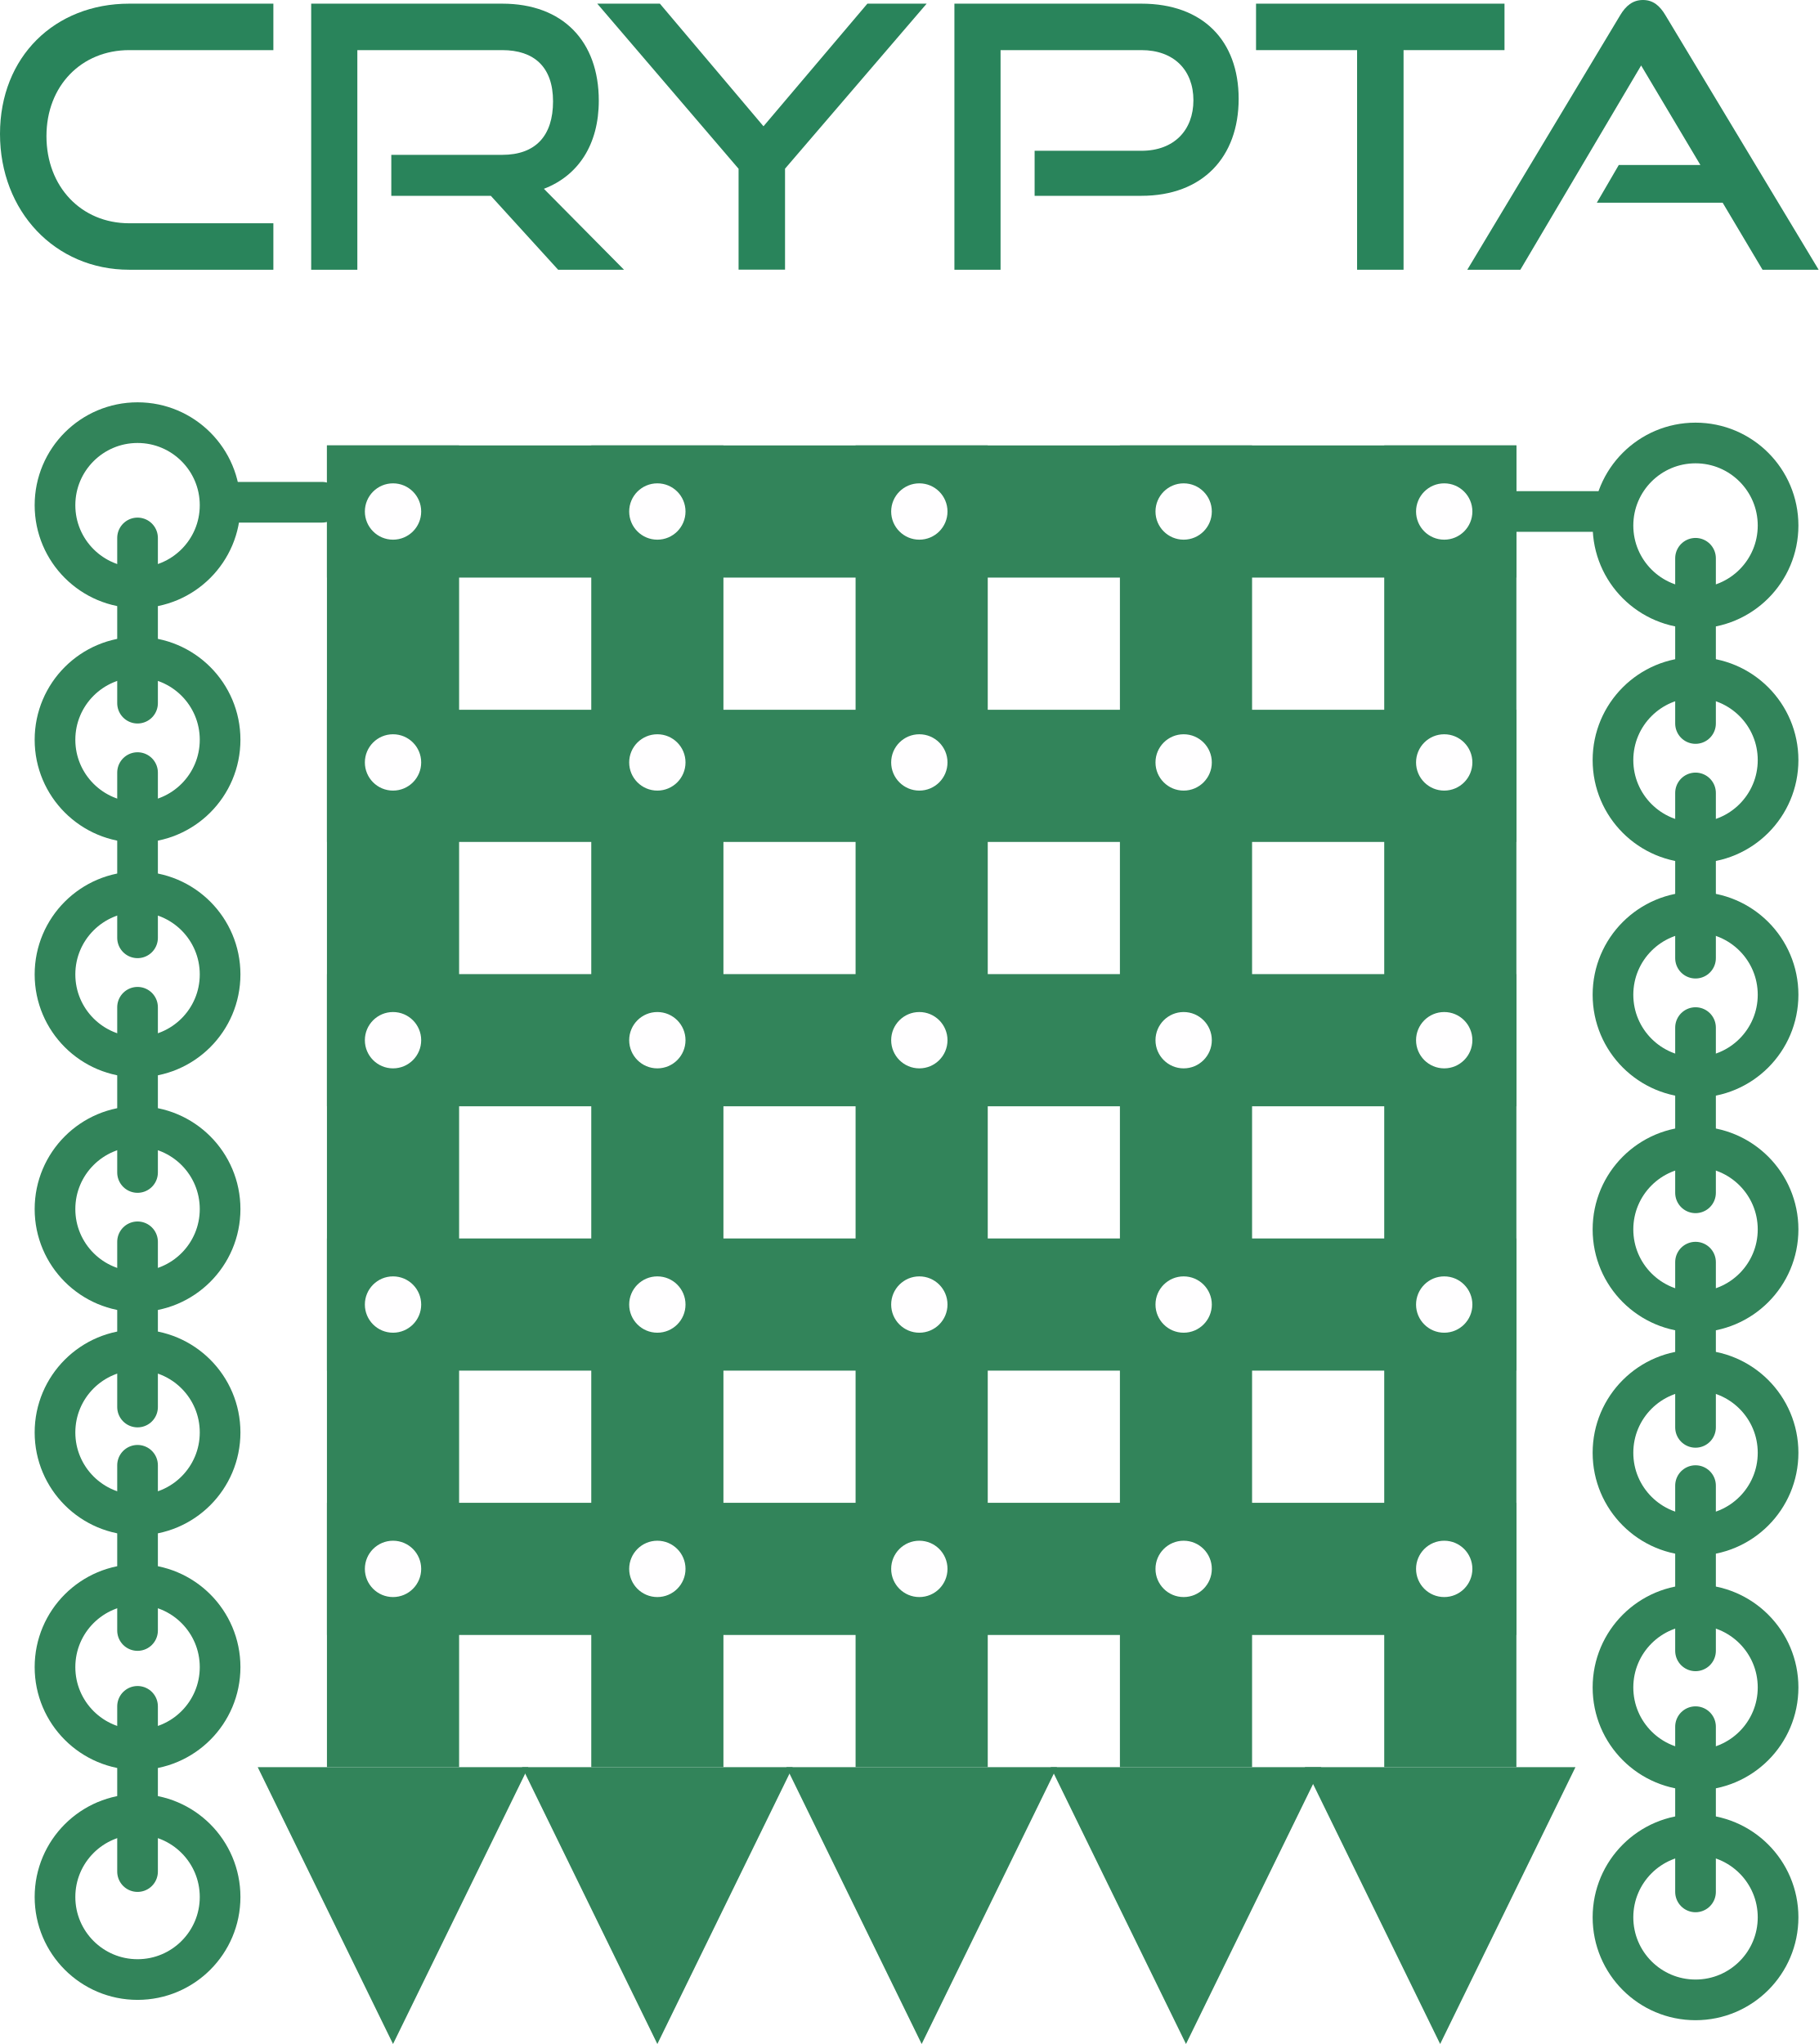
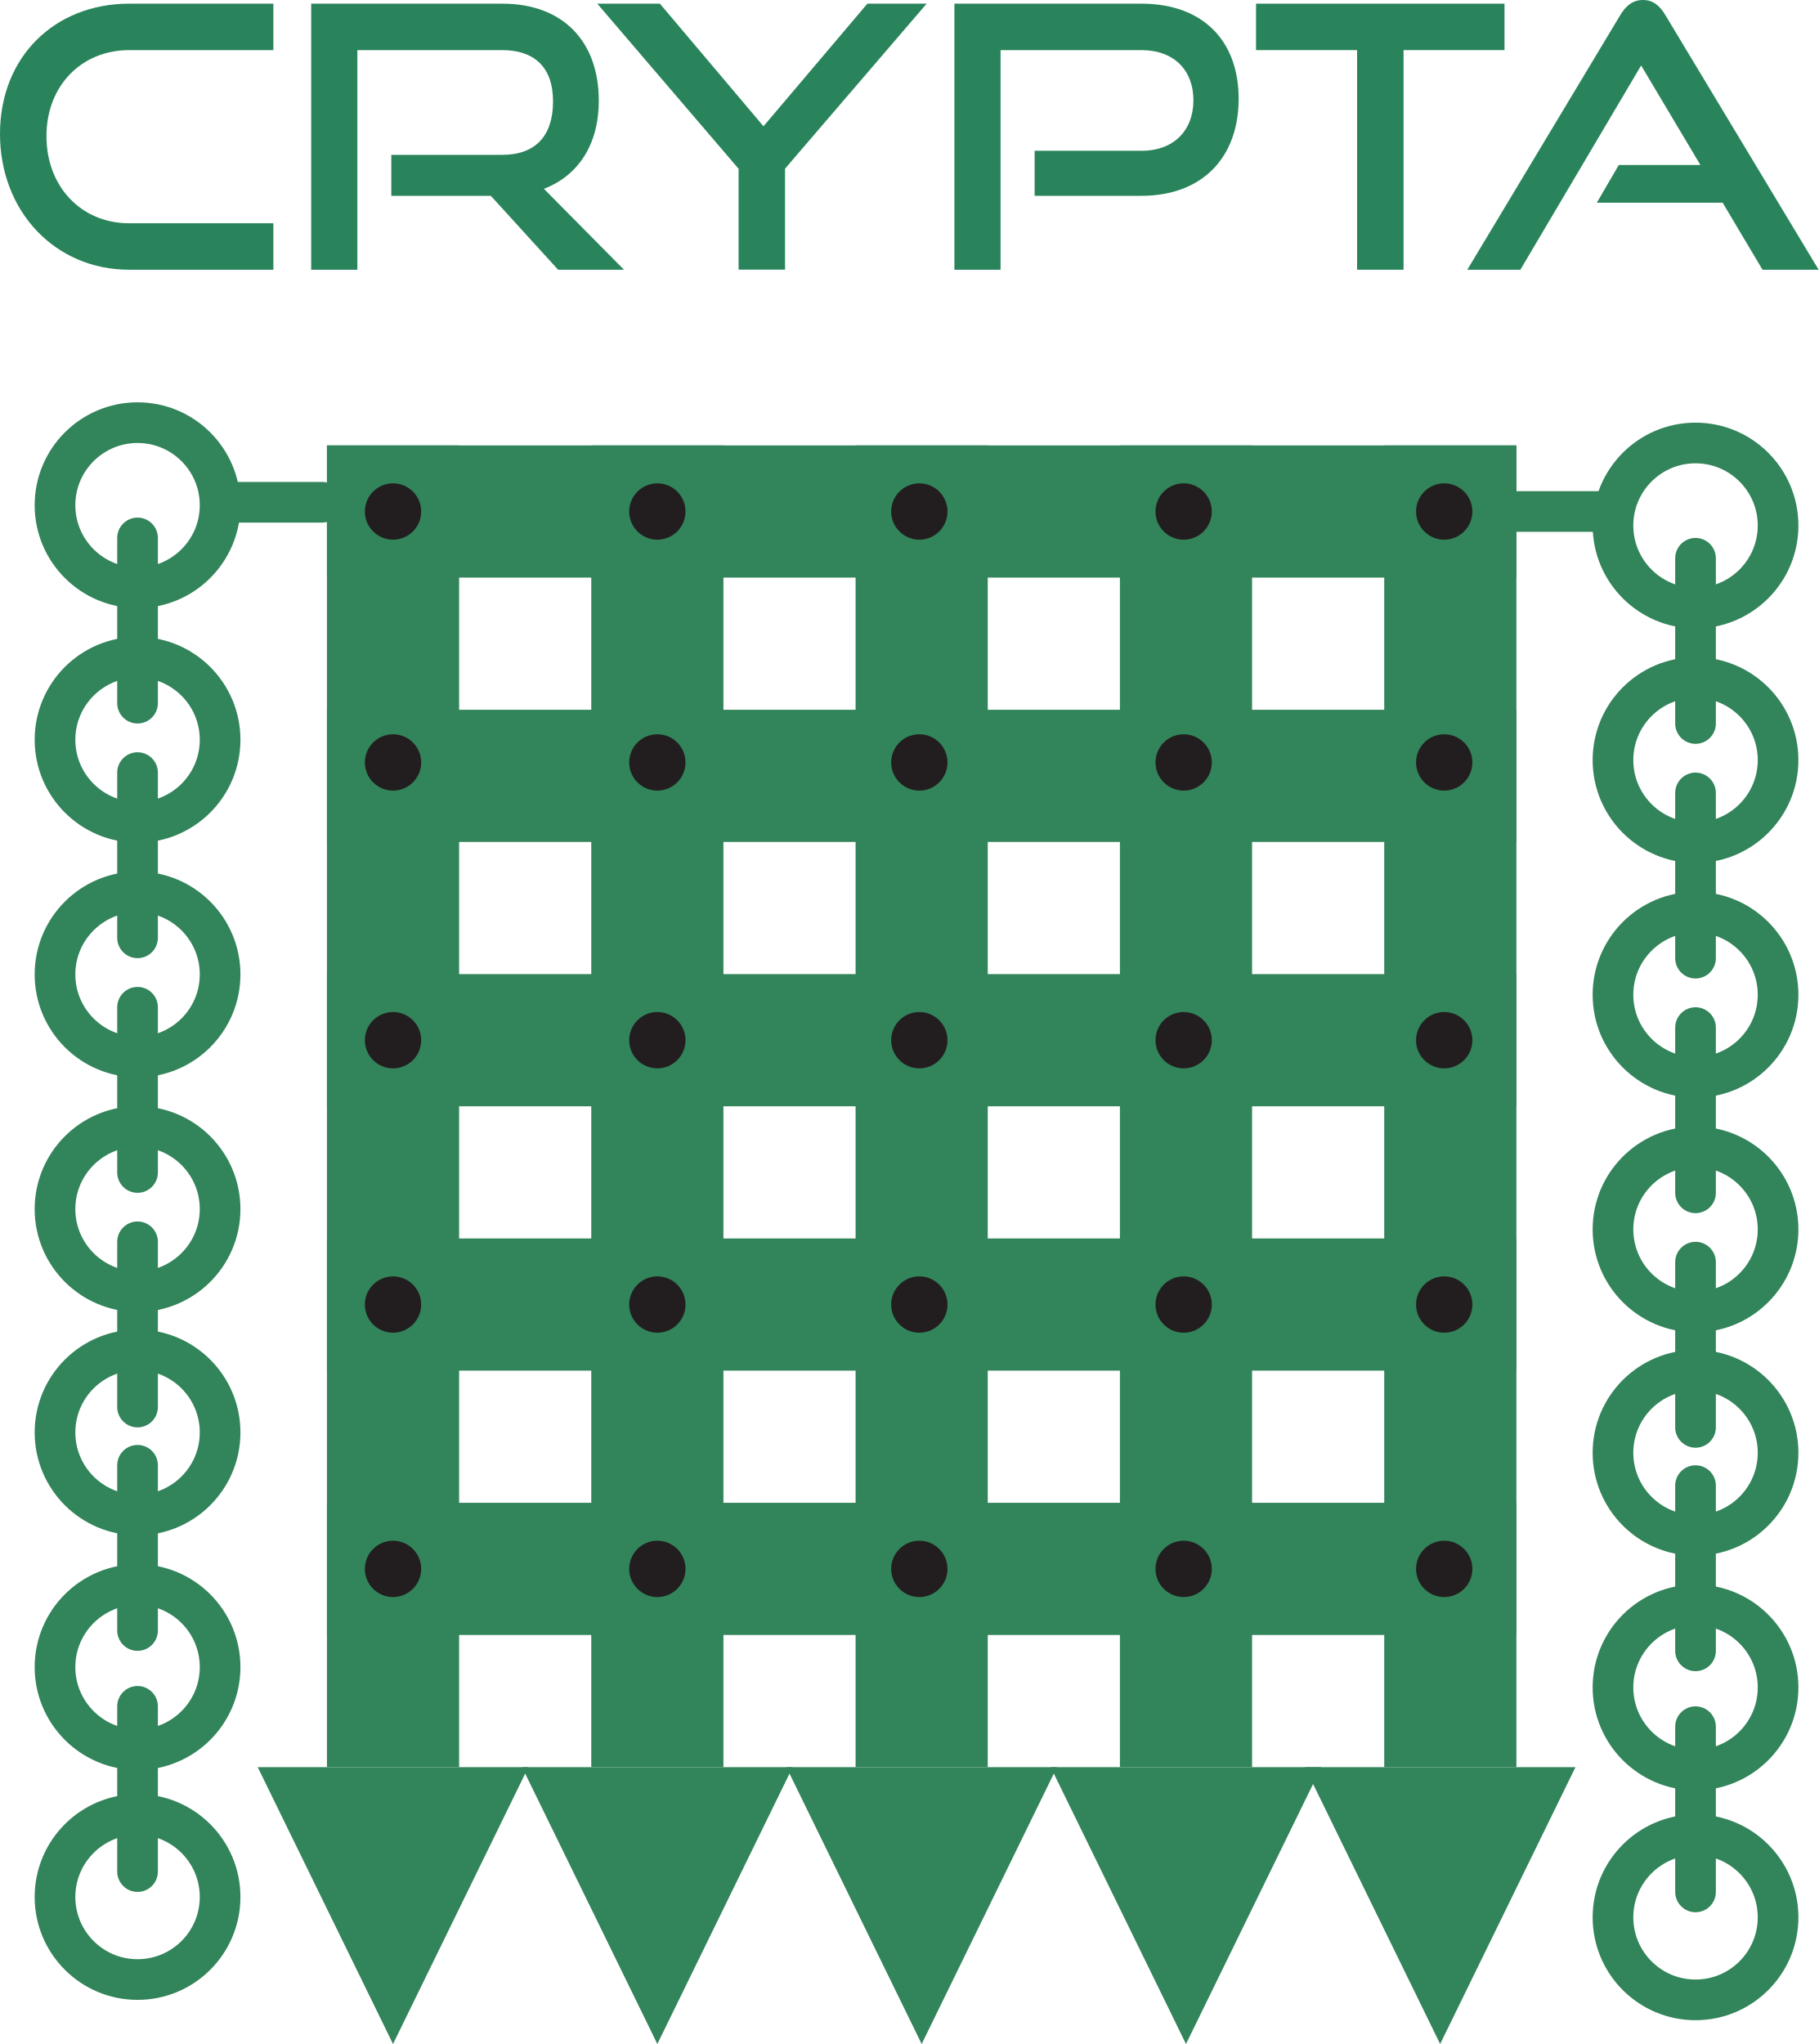
<svg xmlns="http://www.w3.org/2000/svg" id="_レイヤー_2" data-name="レイヤー 2" viewBox="0 0 178.88 201.04">
  <defs>
    <style>
      .cls-1 {
        fill: #29845b;
      }

      .cls-2 {
        fill: #32845a;
      }

-       .cls-3, .cls-4 {
+       .cls-3 {
+         fill: #221e1f;
+       }
+ 
+       .cls-4 {
        fill: #fffeff;
      }

      .cls-4, .cls-5, .cls-6, .cls-7 {
        stroke: #32845a;
        stroke-miterlimit: 10;
      }

      .cls-4, .cls-6, .cls-7 {
        stroke-width: 4px;
      }

      .cls-5 {
        stroke-width: 13px;
      }

      .cls-5, .cls-6, .cls-7 {
        fill: none;
      }

      .cls-6 {
        stroke-linecap: round;
      }
    </style>
  </defs>
  <g id="Layer_1" data-name="Layer 1">
    <line class="cls-5" x1="38.66" y1="43.81" x2="38.66" y2="173.81" />
    <line class="cls-5" x1="32.16" y1="50.31" x2="149.16" y2="50.31" />
    <line class="cls-5" x1="32.16" y1="76.31" x2="149.16" y2="76.31" />
    <line class="cls-5" x1="32.16" y1="102.31" x2="149.16" y2="102.31" />
    <line class="cls-5" x1="32.16" y1="128.31" x2="149.16" y2="128.31" />
    <line class="cls-5" x1="32.16" y1="154.31" x2="149.16" y2="154.31" />
    <line class="cls-5" x1="64.66" y1="43.81" x2="64.66" y2="173.81" />
    <line class="cls-5" x1="116.66" y1="43.81" x2="116.66" y2="173.81" />
    <line class="cls-5" x1="142.66" y1="43.81" x2="142.66" y2="173.81" />
    <line class="cls-5" x1="90.66" y1="43.81" x2="90.66" y2="173.81" />
    <circle class="cls-7" cx="166.78" cy="51.69" r="8.12" />
    <line class="cls-6" x1="166.78" y1="54.91" x2="166.78" y2="71.16" />
    <circle class="cls-7" cx="166.78" cy="74.76" r="8.12" />
    <circle class="cls-7" cx="166.78" cy="142.89" r="8.12" />
    <line class="cls-6" x1="166.78" y1="146.12" x2="166.78" y2="162.37" />
    <circle class="cls-7" cx="166.78" cy="165.97" r="8.12" />
    <line class="cls-6" x1="166.78" y1="77.99" x2="166.78" y2="94.24" />
    <circle class="cls-7" cx="166.78" cy="97.84" r="8.12" />
    <line class="cls-6" x1="166.78" y1="101.07" x2="166.78" y2="117.32" />
    <circle class="cls-7" cx="166.78" cy="120.92" r="8.12" />
    <line class="cls-6" x1="166.78" y1="124.14" x2="166.78" y2="140.39" />
    <circle class="cls-7" cx="166.78" cy="188.58" r="8.12" />
    <line class="cls-6" x1="166.78" y1="169.83" x2="166.78" y2="186.08" />
    <circle class="cls-7" cx="13.53" cy="49.69" r="8.12" />
    <line class="cls-6" x1="13.53" y1="52.91" x2="13.53" y2="69.16" />
    <circle class="cls-7" cx="13.53" cy="72.76" r="8.12" />
    <circle class="cls-7" cx="13.53" cy="140.89" r="8.12" />
    <line class="cls-6" x1="13.53" y1="144.12" x2="13.53" y2="160.37" />
    <circle class="cls-7" cx="13.53" cy="163.97" r="8.12" />
    <line class="cls-6" x1="13.53" y1="75.99" x2="13.53" y2="92.24" />
    <circle class="cls-7" cx="13.53" cy="95.84" r="8.12" />
    <line class="cls-6" x1="13.53" y1="99.07" x2="13.53" y2="115.32" />
    <circle class="cls-7" cx="13.53" cy="118.92" r="8.12" />
    <line class="cls-6" x1="13.53" y1="122.14" x2="13.53" y2="138.39" />
    <circle class="cls-7" cx="13.53" cy="186.58" r="8.12" />
    <line class="cls-6" x1="13.53" y1="167.83" x2="13.53" y2="184.08" />
    <polygon class="cls-2" points="64.66 201.04 51.35 173.81 77.97 173.81 64.66 201.04" />
    <polygon class="cls-2" points="38.66 201.04 25.35 173.81 51.97 173.81 38.66 201.04" />
    <polygon class="cls-2" points="90.66 201.04 77.35 173.81 103.97 173.81 90.66 201.04" />
    <polygon class="cls-2" points="116.66 201.04 103.35 173.81 129.97 173.81 116.66 201.04" />
    <polygon class="cls-2" points="141.66 201.04 128.35 173.81 154.97 173.81 141.66 201.04" />
    <circle class="cls-4" cx="38.66" cy="50.04" r="1.51" />
    <circle class="cls-3" cx="38.66" cy="50.31" r="2.77" />
    <circle class="cls-3" cx="64.66" cy="50.31" r="2.77" />
    <circle class="cls-3" cx="90.43" cy="50.31" r="2.77" />
    <circle class="cls-3" cx="116.43" cy="50.31" r="2.77" />
    <circle class="cls-3" cx="142.06" cy="50.31" r="2.77" />
    <circle class="cls-3" cx="38.66" cy="74.99" r="2.77" />
    <circle class="cls-3" cx="64.66" cy="74.99" r="2.77" />
    <circle class="cls-3" cx="90.43" cy="74.99" r="2.77" />
    <circle class="cls-3" cx="116.43" cy="74.99" r="2.77" />
    <circle class="cls-3" cx="142.06" cy="74.99" r="2.77" />
    <circle class="cls-3" cx="38.66" cy="102.31" r="2.77" />
    <circle class="cls-3" cx="64.66" cy="102.31" r="2.77" />
    <circle class="cls-3" cx="90.43" cy="102.31" r="2.77" />
    <circle class="cls-3" cx="116.43" cy="102.31" r="2.77" />
    <circle class="cls-3" cx="142.06" cy="102.31" r="2.77" />
    <circle class="cls-3" cx="38.66" cy="128.31" r="2.77" />
    <circle class="cls-3" cx="64.66" cy="128.31" r="2.77" />
    <circle class="cls-3" cx="90.43" cy="128.31" r="2.77" />
    <circle class="cls-3" cx="116.43" cy="128.31" r="2.77" />
    <circle class="cls-3" cx="142.06" cy="128.31" r="2.77" />
    <circle class="cls-3" cx="38.66" cy="154.31" r="2.77" />
    <circle class="cls-3" cx="64.66" cy="154.31" r="2.77" />
    <circle class="cls-3" cx="90.43" cy="154.31" r="2.77" />
    <circle class="cls-3" cx="116.43" cy="154.31" r="2.77" />
    <circle class="cls-3" cx="142.06" cy="154.31" r="2.77" />
    <g>
      <path class="cls-1" d="M12.71,26.53C5.4,26.53,0,20.77,0,13.17S5.4.36,12.71.36h14.18v4.57h-14.18c-4.68,0-8.14,3.49-8.14,8.46s3.42,8.57,8.14,8.57h14.18v4.57h-14.18Z" />
      <path class="cls-1" d="M54.9,26.53l-6.62-7.27h-9.79v-4.03h10.91c3.28,0,5-1.87,5-5.26s-1.87-5.04-5-5.04h-14.25v21.6h-4.54V.36h18.79c5.98,0,9.5,3.71,9.5,9.54,0,4.32-2.02,7.38-5.4,8.67l7.88,7.96h-6.48Z" />
      <path class="cls-1" d="M72.65,26.53v-9.93L58.75.36h6.16l10.19,12.06L85.32.36h5.83l-13.93,16.23v9.93h-4.57Z" />
      <path class="cls-1" d="M101.77,19.26v-4.43h10.51c3.2,0,5.11-2.02,5.11-4.97s-1.91-4.93-5.11-4.93h-13.86v21.6h-4.54V.36h18.39c6.05,0,9.57,3.64,9.57,9.36s-3.53,9.54-9.57,9.54h-10.51Z" />
      <path class="cls-1" d="M133.49,26.53V4.93h-9.94V.36h24.44v4.57h-9.93v21.6h-4.57Z" />
      <path class="cls-1" d="M173.37,26.53l-3.92-6.59h-12.38l2.16-3.71h8.03l-5.83-9.79-11.88,20.09h-5.22l15.05-25.05c.54-.9,1.22-1.48,2.23-1.48s1.66.58,2.2,1.48l15.08,25.05h-5.51Z" />
    </g>
    <line class="cls-6" x1="23.31" y1="49.4" x2="31.67" y2="49.4" />
    <line class="cls-6" x1="148.79" y1="50.31" x2="157.15" y2="50.31" />
  </g>
</svg>
